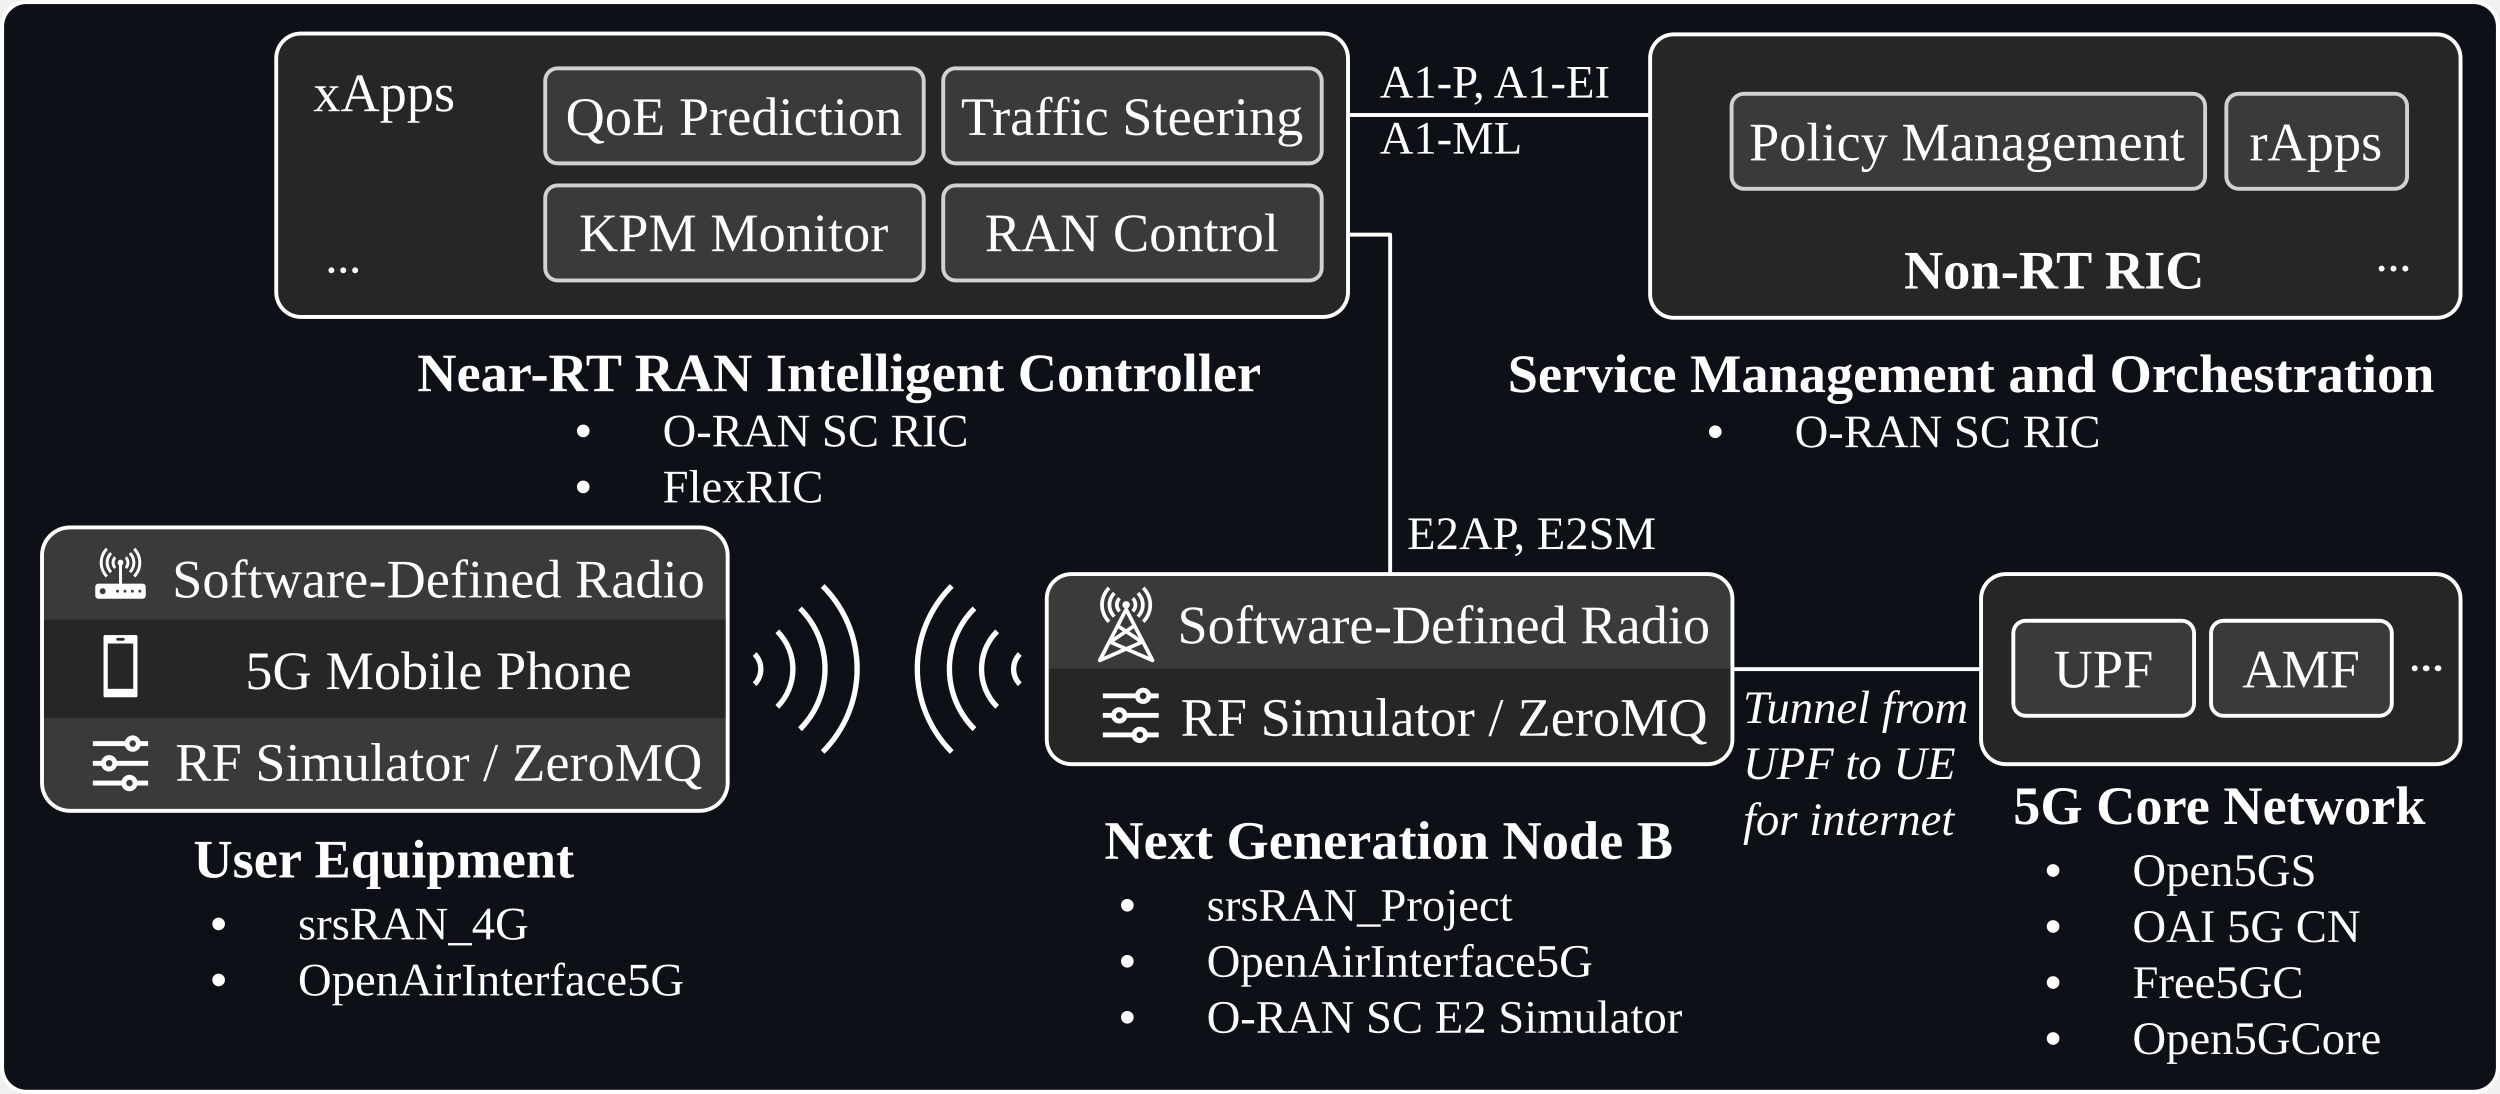
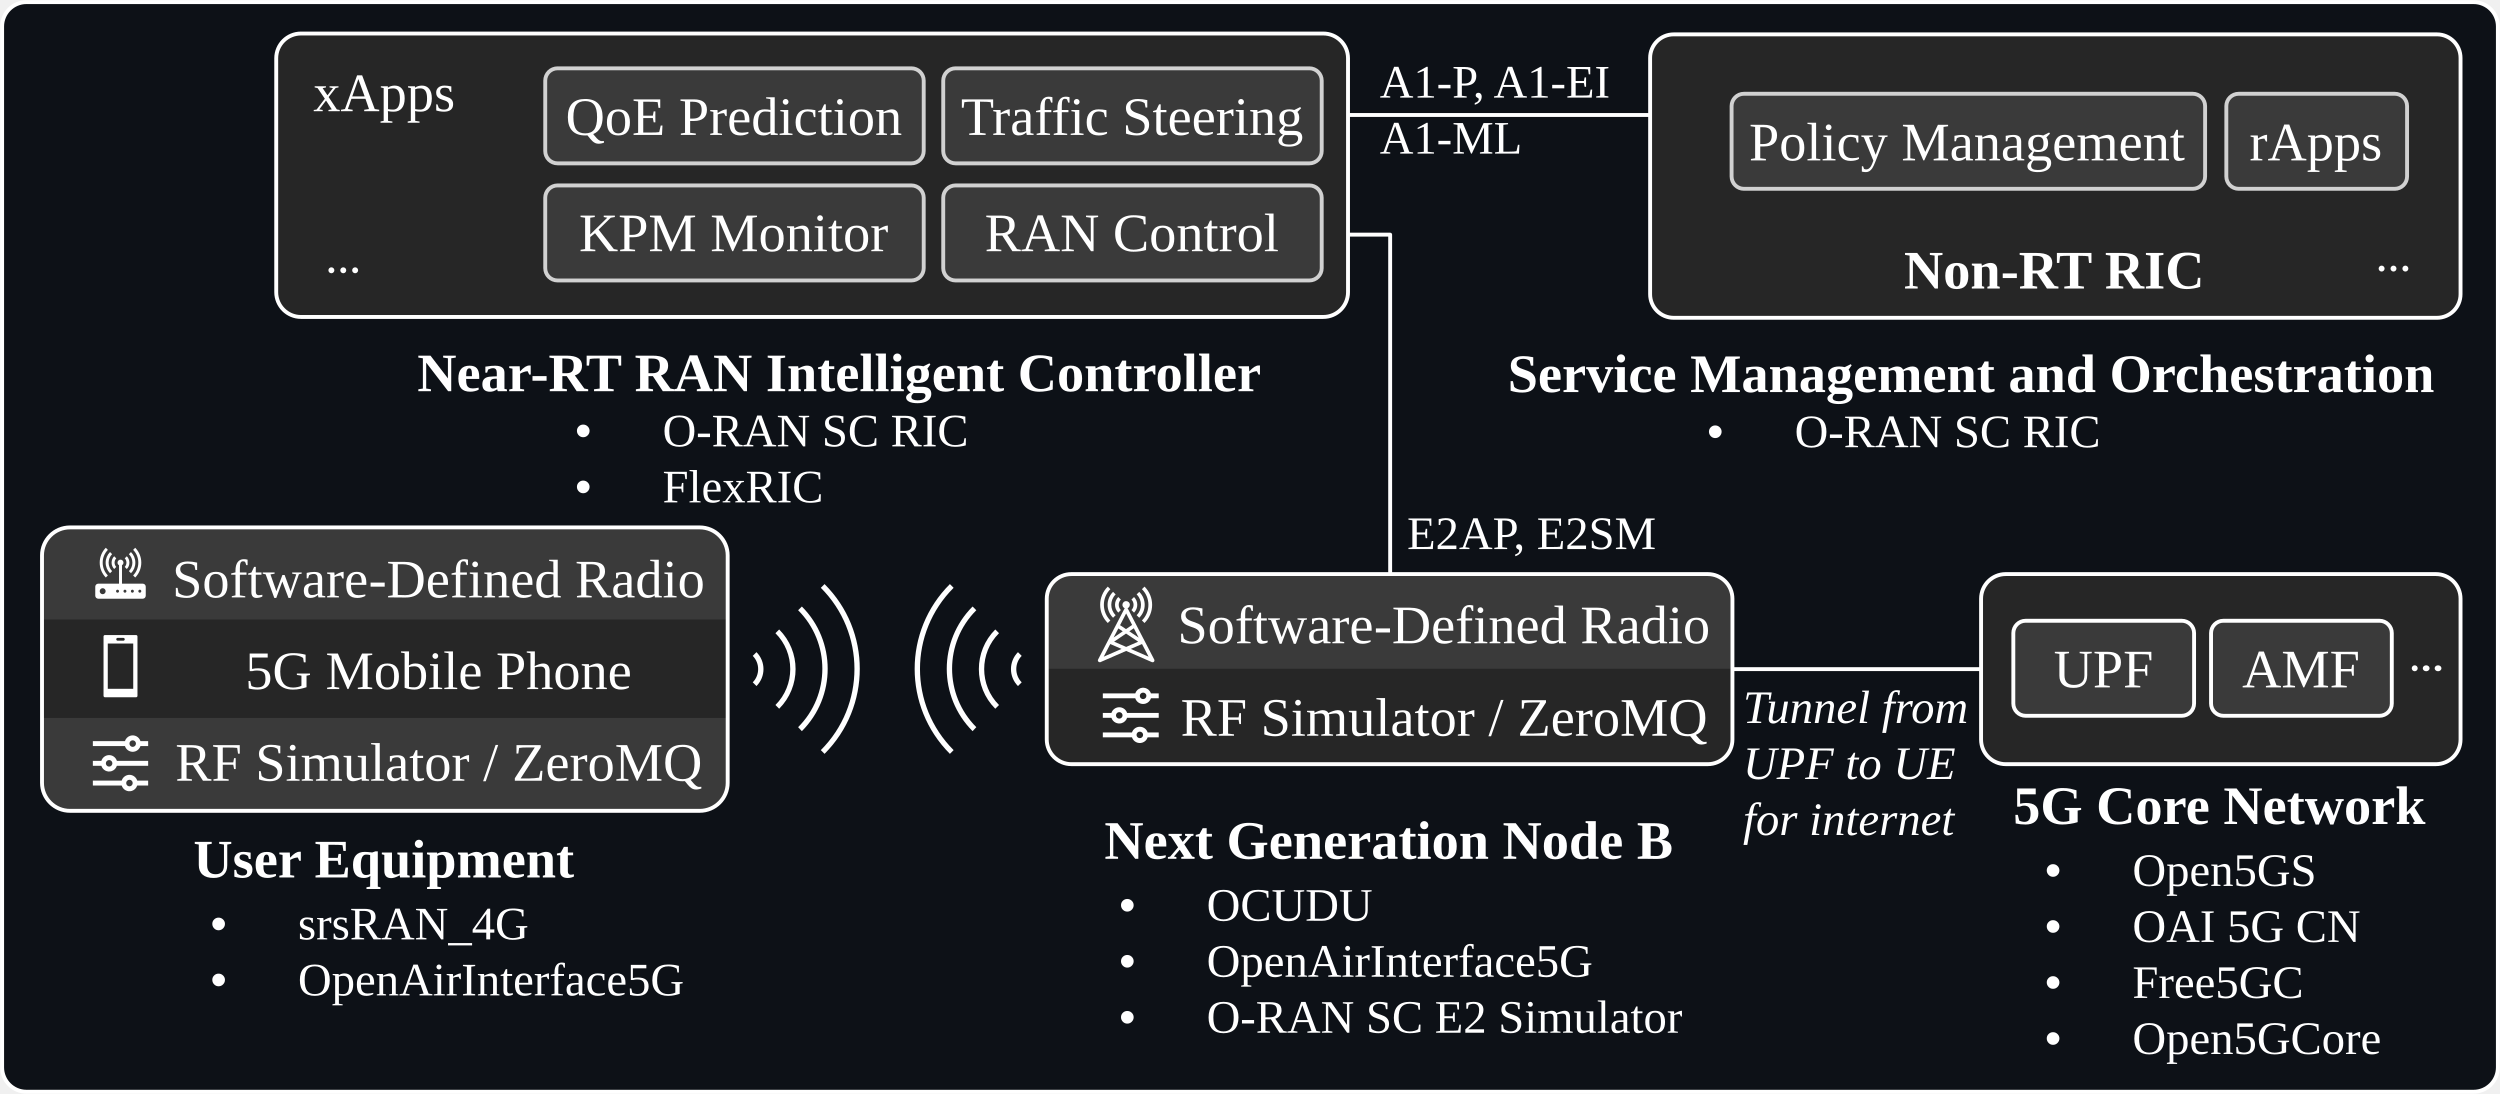
<svg xmlns="http://www.w3.org/2000/svg" width="2946" height="1289" xml:space="preserve" overflow="hidden">
  <g transform="translate(-723 -591)">
    <path d="M725 621.657C725 605.83 737.83 593 753.657 593L3637.34 593C3653.17 593 3666 605.83 3666 621.657L3666 1848.34C3666 1864.17 3653.17 1877 3637.34 1877L753.657 1877C737.83 1877 725 1864.17 725 1848.34Z" fill="#0D1117" fill-rule="evenodd" />
    <path d="M2667.5 659.296C2667.5 643.945 2679.94 631.5 2695.3 631.5L3594.7 631.5C3610.06 631.5 3622.5 643.945 3622.5 659.296L3622.5 937.704C3622.5 953.055 3610.06 965.5 3594.7 965.5L2695.3 965.5C2679.94 965.5 2667.5 953.055 2667.5 937.704Z" stroke="#FFFFFF" stroke-width="4.583" stroke-miterlimit="8" fill="#262626" fill-rule="evenodd" />
    <text fill="#FFFFFF" font-family="Times New Roman,Times New Roman_MSFontService,sans-serif" font-weight="700" font-size="64" transform="matrix(1 0 0 1 2966.67 931)">Non</text>
    <text fill="#FFFFFF" font-family="Times New Roman,Times New Roman_MSFontService,sans-serif" font-weight="700" font-size="64" transform="matrix(1 0 0 1 3080.68 931)">-</text>
    <text fill="#FFFFFF" font-family="Times New Roman,Times New Roman_MSFontService,sans-serif" font-weight="700" font-size="64" transform="matrix(1 0 0 1 3101.88 931)">RT RIC</text>
    <path d="M725.5 622.158C725.5 606.331 738.331 593.5 754.158 593.5L3637.84 593.5C3653.67 593.5 3666.5 606.331 3666.5 622.158L3666.5 1848.84C3666.5 1864.67 3653.67 1877.5 3637.84 1877.5L754.158 1877.5C738.331 1877.5 725.5 1864.67 725.5 1848.84Z" stroke="#FFFFFF" stroke-width="4.583" stroke-miterlimit="8" fill="none" fill-rule="evenodd" />
    <text fill="#FFFFFF" font-family="Times New Roman,Times New Roman_MSFontService,sans-serif" font-weight="700" font-size="64" transform="matrix(1 0 0 1 950.914 1625)">User Equipment</text>
    <path d="M772 1243.62C772 1226.16 786.155 1212 803.617 1212L1548.38 1212C1565.84 1212 1580 1226.16 1580 1243.62L1580 1514.38C1580 1531.84 1565.84 1546 1548.38 1546L803.617 1546C786.155 1546 772 1531.84 772 1514.38Z" fill="#3A3A3A" fill-rule="evenodd" />
    <rect x="772" y="1321" width="808" height="116" fill="#262626" />
    <path d="M772.5 1245.5C772.5 1227.27 787.273 1212.5 805.496 1212.5L1547.5 1212.5C1565.73 1212.5 1580.5 1227.27 1580.5 1245.5L1580.5 1513.5C1580.5 1531.73 1565.73 1546.5 1547.5 1546.5L805.496 1546.5C787.273 1546.5 772.5 1531.73 772.5 1513.5Z" stroke="#FFFFFF" stroke-width="4.583" stroke-miterlimit="8" fill="none" fill-rule="evenodd" />
    <text fill="#FFFFFF" font-family="Times New Roman,Times New Roman_MSFontService,sans-serif" font-weight="400" font-size="64" transform="matrix(1 0 0 1 929.584 1511)">RF Simulator / </text>
    <text fill="#FFFFFF" font-family="Times New Roman,Times New Roman_MSFontService,sans-serif" font-weight="400" font-size="64" transform="matrix(1 0 0 1 1326.62 1511)">ZeroMQ</text>
    <text fill="#FFFFFF" font-family="Times New Roman,Times New Roman_MSFontService,sans-serif" font-weight="400" font-size="64" transform="matrix(1 0 0 1 1012.08 1403)">5G </text>
    <text fill="#FFFFFF" font-family="Times New Roman,Times New Roman_MSFontService,sans-serif" font-weight="400" font-size="64" transform="matrix(1 0 0 1 1106.62 1403)">Mobile Phone</text>
    <text fill="#FFFFFF" font-family="Times New Roman,Times New Roman_MSFontService,sans-serif" font-weight="400" font-size="64" transform="matrix(1 0 0 1 925.86 1295)">Software</text>
    <text fill="#FFFFFF" font-family="Times New Roman,Times New Roman_MSFontService,sans-serif" font-weight="400" font-size="64" transform="matrix(1 0 0 1 1157.32 1295)">-</text>
    <text fill="#FFFFFF" font-family="Times New Roman,Times New Roman_MSFontService,sans-serif" font-weight="400" font-size="64" transform="matrix(1 0 0 1 1178.52 1295)">Defined Radio</text>
    <g>
      <g>
        <g>
          <path d="M55 66.666 25 66.666 25 13.333 55 13.333 55 66.666ZM36.666 6.667 43.333 6.667C44.25 6.667 45 7.417 45 8.333 45 9.25 44.25 10 43.333 10L36.666 10C35.75 10 35 9.25 35 8.333 35 7.417 35.75 6.667 36.666 6.667ZM58.333 3.333 21.667 3.333C20.75 3.333 20 4.083 20 5L20 75C20 75.916 20.75 76.666 21.667 76.666L58.333 76.666C59.25 76.666 60 75.916 60 75L60 5C60 4.083 59.25 3.333 58.333 3.333Z" fill="#FFFFFF" transform="matrix(1 0 0 1 825 1336)" />
        </g>
      </g>
    </g>
    <g>
      <g>
        <g>
          <path d="M69.516 20.125C67.928 15.076 62.547 12.271 57.499 13.86 54.512 14.799 52.173 17.139 51.233 20.125L13.417 20.125 13.417 25.875 51.233 25.875C52.822 30.924 58.202 33.729 63.251 32.14 66.237 31.201 68.577 28.861 69.516 25.875L78.583 25.875 78.583 20.125ZM60.375 26.833C58.258 26.833 56.541 25.117 56.541 23 56.541 20.883 58.258 19.167 60.375 19.167 62.492 19.167 64.208 20.883 64.208 23 64.208 25.117 62.492 26.833 60.375 26.833Z" fill="#FFFFFF" transform="matrix(1 0 0 1.01087 819 1444)" />
          <path d="M56.541 59.416C52.358 59.422 48.66 62.136 47.4 66.125L13.417 66.125 13.417 71.875 47.4 71.875C48.988 76.924 54.369 79.729 59.418 78.14 62.404 77.201 64.743 74.861 65.683 71.875L78.583 71.875 78.583 66.125 65.683 66.125C64.423 62.136 60.725 59.422 56.541 59.416ZM56.541 72.833C54.425 72.833 52.708 71.117 52.708 69 52.708 66.883 54.425 65.166 56.541 65.166 58.659 65.166 60.375 66.883 60.375 69 60.375 71.117 58.659 72.833 56.541 72.833Z" fill="#FFFFFF" transform="matrix(1 0 0 1.01087 819 1444)" />
          <path d="M32.583 36.417C28.4 36.422 24.702 39.136 23.442 43.125L13.417 43.125 13.417 48.875 23.442 48.875C25.03 53.924 30.411 56.729 35.459 55.14 38.446 54.201 40.785 51.861 41.725 48.875L78.583 48.875 78.583 43.125 41.725 43.125C40.465 39.136 36.767 36.422 32.583 36.417ZM32.583 49.833C30.466 49.833 28.75 48.117 28.75 46 28.75 43.883 30.466 42.167 32.583 42.167 34.7 42.167 36.417 43.883 36.417 46 36.417 48.117 34.7 49.833 32.583 49.833Z" fill="#FFFFFF" transform="matrix(1 0 0 1.01087 819 1444)" />
        </g>
      </g>
    </g>
    <g>
      <g>
        <g>
          <path d="M34.563 37.1 37.013 34.65C35.788 33.338 35 31.588 35 29.663 35 27.738 35.788 25.988 37.013 24.675L34.563 22.225C32.638 24.15 31.5 26.775 31.5 29.663 31.5 32.55 32.638 35.175 34.563 37.1Z" fill="#FFFFFF" transform="matrix(1 0 0 1.0119 823 1224)" />
          <path d="M29.663 42 32.113 39.55C29.575 37.013 28 33.513 28 29.663 28 25.813 29.575 22.313 32.113 19.775L29.663 17.325C26.425 20.475 24.5 24.85 24.5 29.663 24.5 34.475 26.425 38.85 29.663 42Z" fill="#FFFFFF" transform="matrix(1 0 0 1.0119 823 1224)" />
          <path d="M27.125 44.538C23.363 40.775 21 35.525 21 29.663 21 23.8 23.363 18.638 27.125 14.787L24.675 12.338C20.213 16.8 17.5 22.925 17.5 29.663 17.5 36.4 20.213 42.525 24.675 46.988L27.125 44.538Z" fill="#FFFFFF" transform="matrix(1 0 0 1.0119 823 1224)" />
          <path d="M49.438 37.1C51.363 35.175 52.5 32.55 52.5 29.663 52.5 26.775 51.363 24.15 49.438 22.225L46.988 24.675C48.213 25.9 49 27.65 49 29.663 49 31.675 48.213 33.338 46.988 34.65L49.438 37.1Z" fill="#FFFFFF" transform="matrix(1 0 0 1.0119 823 1224)" />
          <path d="M51.888 39.55 54.338 42C57.575 38.85 59.5 34.475 59.5 29.663 59.5 24.85 57.575 20.475 54.338 17.325L51.888 19.775C54.425 22.313 56 25.813 56 29.663 56 33.513 54.425 37.013 51.888 39.55Z" fill="#FFFFFF" transform="matrix(1 0 0 1.0119 823 1224)" />
          <path d="M56.875 44.538 59.325 46.988C63.788 42.525 66.5 36.4 66.5 29.663 66.5 22.925 63.788 16.8 59.325 12.338L56.875 14.787C60.638 18.55 63 23.8 63 29.663 63 35.525 60.638 40.688 56.875 44.538Z" fill="#FFFFFF" transform="matrix(1 0 0 1.0119 823 1224)" />
          <path d="M64.75 64.663C63.788 64.663 63 63.875 63 62.913 63 61.95 63.788 61.163 64.75 61.163 65.713 61.163 66.5 61.95 66.5 62.913 66.5 63.875 65.713 64.663 64.75 64.663ZM56 64.663C55.038 64.663 54.25 63.875 54.25 62.913 54.25 61.95 55.038 61.163 56 61.163 56.963 61.163 57.75 61.95 57.75 62.913 57.75 63.875 56.963 64.663 56 64.663ZM47.25 64.663C46.288 64.663 45.5 63.875 45.5 62.913 45.5 61.95 46.288 61.163 47.25 61.163 48.213 61.163 49 61.95 49 62.913 49 63.875 48.213 64.663 47.25 64.663ZM38.5 64.663C37.538 64.663 36.75 63.875 36.75 62.913 36.75 61.95 37.538 61.163 38.5 61.163 39.463 61.163 40.25 61.95 40.25 62.913 40.25 63.875 39.463 64.663 38.5 64.663ZM21 66.413C19.075 66.413 17.5 64.838 17.5 62.913 17.5 60.988 19.075 59.413 21 59.413 22.925 59.413 24.5 60.988 24.5 62.913 24.5 64.838 22.925 66.413 21 66.413ZM68.25 54.163 43.75 54.163 43.75 32.638C44.8 32.025 45.5 30.888 45.5 29.663 45.5 27.738 43.925 26.163 42 26.163 40.075 26.163 38.5 27.738 38.5 29.663 38.5 30.975 39.2 32.113 40.25 32.638L40.25 54.163 15.75 54.163C13.825 54.163 12.25 55.738 12.25 57.663L12.25 68.163C12.25 70.088 13.825 71.663 15.75 71.663L68.25 71.663C70.175 71.663 71.75 70.088 71.75 68.163L71.75 57.663C71.75 55.738 70.175 54.163 68.25 54.163Z" fill="#FFFFFF" transform="matrix(1 0 0 1.0119 823 1224)" />
        </g>
      </g>
    </g>
    <g>
      <g>
        <g>
          <path d="M55.681 132.754C108.531 79.904 194.098 79.904 246.948 132.754L251.352 128.35C195.985 72.983 106.329 72.983 51.277 128.35L55.681 132.754Z" fill="#FFFFFF" transform="matrix(6.12324e-17 1 -1 6.12323e-17 1823 1228)" />
          <path d="M224.612 155.089C184.031 114.508 118.283 114.508 77.702 155.089L82.106 159.494C120.171 121.429 181.829 121.429 219.894 159.494L224.612 155.089Z" fill="#FFFFFF" transform="matrix(6.12324e-17 1 -1 6.12323e-17 1823 1228)" />
          <path d="M109.16 186.233C132.439 162.954 170.504 162.954 193.783 186.233L198.187 181.829C172.392 156.033 130.552 156.033 104.756 181.829L109.16 186.233Z" fill="#FFFFFF" transform="matrix(6.12324e-17 1 -1 6.12323e-17 1823 1228)" />
          <path d="M135.9 212.973C144.394 204.479 158.55 204.479 167.044 212.973L171.448 208.569C160.437 197.558 142.506 197.558 131.496 208.569L135.9 212.973Z" fill="#FFFFFF" transform="matrix(6.12324e-17 1 -1 6.12323e-17 1823 1228)" />
        </g>
      </g>
    </g>
    <text fill="#FFFFFF" font-family="Arial,Arial_MSFontService,sans-serif" font-weight="400" font-size="55" transform="matrix(1 0 0 1 971.009 1698)">•</text>
    <text fill="#FFFFFF" font-family="Times New Roman,Times New Roman_MSFontService,sans-serif" font-weight="400" font-size="55" transform="matrix(1 0 0 1 1074.13 1698)">srsRAN_4G</text>
    <text fill="#FFFFFF" font-family="Arial,Arial_MSFontService,sans-serif" font-weight="400" font-size="55" transform="matrix(1 0 0 1 971.009 1764)">•</text>
    <text fill="#FFFFFF" font-family="Times New Roman,Times New Roman_MSFontService,sans-serif" font-weight="400" font-size="55" transform="matrix(1 0 0 1 1074.13 1764)">OpenAirInterface5G</text>
    <g>
      <g>
        <g>
          <path d="M55.681 132.754C108.531 79.904 194.098 79.904 246.948 132.754L251.352 128.35C195.986 72.983 106.329 72.983 51.277 128.35L55.681 132.754Z" fill="#FFFFFF" transform="matrix(1.83697e-16 1 1 -1.83697e-16 1714 1228)" />
          <path d="M224.613 155.09C184.031 114.508 118.283 114.508 77.702 155.09L82.106 159.494C120.171 121.429 181.829 121.429 219.894 159.494L224.613 155.09Z" fill="#FFFFFF" transform="matrix(1.83697e-16 1 1 -1.83697e-16 1714 1228)" />
          <path d="M109.16 186.233C132.44 162.954 170.504 162.954 193.783 186.233L198.188 181.829C172.392 156.033 130.552 156.033 104.756 181.829L109.16 186.233Z" fill="#FFFFFF" transform="matrix(1.83697e-16 1 1 -1.83697e-16 1714 1228)" />
          <path d="M135.9 212.973C144.394 204.479 158.55 204.479 167.044 212.973L171.448 208.569C160.438 197.558 142.506 197.558 131.496 208.569L135.9 212.973Z" fill="#FFFFFF" transform="matrix(1.83697e-16 1 1 -1.83697e-16 1714 1228)" />
        </g>
      </g>
    </g>
    <path d="M1956 1296.06C1956 1280.01 1969.01 1267 1985.06 1267L2734.94 1267C2750.99 1267 2764 1280.01 2764 1296.06L2764 1461.94C2764 1477.99 2750.99 1491 2734.94 1491L1985.06 1491C1969.01 1491 1956 1477.99 1956 1461.94Z" fill="#3A3A3A" fill-rule="evenodd" />
    <path d="M31.828 0 775.172 0C792.75-6.42139e-15 807 14.25 807 31.828L807 111 0 111 0 31.828C-6.42137e-15 14.25 14.25 0 31.828 0Z" fill="#262626" fill-rule="evenodd" transform="matrix(1 0 0 -1 1957 1490)" />
    <path d="M1956.5 1296.56C1956.5 1280.51 1969.51 1267.5 1985.56 1267.5L2735.44 1267.5C2751.49 1267.5 2764.5 1280.51 2764.5 1296.56L2764.5 1462.44C2764.5 1478.49 2751.49 1491.5 2735.44 1491.5L1985.56 1491.5C1969.51 1491.5 1956.5 1478.49 1956.5 1462.44Z" stroke="#FFFFFF" stroke-width="4.583" stroke-miterlimit="8" fill="none" fill-rule="evenodd" />
    <text fill="#FFFFFF" font-family="Times New Roman,Times New Roman_MSFontService,sans-serif" font-weight="400" font-size="64" transform="matrix(1 0 0 1 2110.51 1349)">Software</text>
    <text fill="#FFFFFF" font-family="Times New Roman,Times New Roman_MSFontService,sans-serif" font-weight="400" font-size="64" transform="matrix(1 0 0 1 2341.96 1349)">-</text>
    <text fill="#FFFFFF" font-family="Times New Roman,Times New Roman_MSFontService,sans-serif" font-weight="400" font-size="64" transform="matrix(1 0 0 1 2363.16 1349)">Defined Radio</text>
    <g>
      <g>
        <g>
          <path d="M43.333 37.917 46.367 34.883C43.043 31.438 43.043 25.979 46.367 22.533L43.333 19.5C38.277 24.598 38.277 32.819 43.333 37.917Z" fill="#FFFFFF" transform="matrix(1.00962 0 0 1 1997 1275)" />
          <path d="M37.267 43.983 40.3 40.95C33.539 34.232 33.504 23.305 40.222 16.544 40.248 16.518 40.274 16.492 40.3 16.467L37.267 13.433C28.831 21.75 28.734 35.331 37.051 43.767 37.122 43.84 37.194 43.912 37.267 43.983Z" fill="#FFFFFF" transform="matrix(1.00962 0 0 1 1997 1275)" />
          <path d="M34.125 47.125C24.012 36.93 24.012 20.487 34.125 10.292L31.092 7.258C19.245 19.104 19.244 38.31 31.09 50.156 31.09 50.157 31.091 50.158 31.092 50.158Z" fill="#FFFFFF" transform="matrix(1.00962 0 0 1 1997 1275)" />
          <path d="M61.75 37.917C66.806 32.819 66.806 24.598 61.75 19.5L58.717 22.533C60.337 24.178 61.233 26.4 61.208 28.708 61.212 31.012 60.319 33.227 58.717 34.883Z" fill="#FFFFFF" transform="matrix(1.00962 0 0 1 1997 1275)" />
          <path d="M64.783 40.95 67.817 43.983C76.253 35.666 76.35 22.085 68.033 13.649 67.961 13.577 67.889 13.505 67.817 13.433L64.783 16.467C71.544 23.185 71.579 34.111 64.861 40.872 64.835 40.898 64.809 40.924 64.783 40.95Z" fill="#FFFFFF" transform="matrix(1.00962 0 0 1 1997 1275)" />
          <path d="M70.958 47.125 73.992 50.158C85.838 38.313 85.839 19.107 73.994 7.261 73.993 7.26 73.993 7.259 73.992 7.258L70.958 10.292C81.071 20.487 81.071 36.93 70.958 47.125Z" fill="#FFFFFF" transform="matrix(1.00962 0 0 1 1997 1275)" />
          <path d="M85.584 93.936 85.584 93.936C85.55 93.744 85.488 93.557 85.399 93.383 85.399 93.383 85.399 93.383 85.399 93.319L54.524 33.193C54.43 33.017 54.31 32.856 54.167 32.717 56.385 31.819 57.456 29.293 56.559 27.075 55.661 24.856 53.135 23.785 50.917 24.683 48.698 25.58 47.627 28.106 48.525 30.325 48.965 31.413 49.828 32.276 50.917 32.717 50.801 32.844 50.703 32.986 50.624 33.139L19.749 93.264C19.749 93.264 19.749 93.264 19.749 93.329 19.66 93.503 19.598 93.689 19.565 93.882L19.565 93.882C19.538 94.061 19.538 94.244 19.565 94.424 19.565 94.424 19.565 94.51 19.565 94.553 19.595 94.729 19.645 94.9 19.717 95.063 19.717 95.063 19.717 95.063 19.717 95.063 19.717 95.063 19.825 95.214 19.868 95.301 19.934 95.41 20.007 95.515 20.085 95.615L20.085 95.615C20.14 95.662 20.198 95.705 20.258 95.745 20.352 95.834 20.453 95.914 20.562 95.984 20.646 96.028 20.733 96.067 20.822 96.103L21.147 96.222 21.428 96.222 21.667 96.417 21.818 96.417 21.959 96.417C22.158 96.398 22.352 96.347 22.533 96.265L52.563 83.059 82.55 96.233C82.822 96.357 83.118 96.419 83.417 96.417L83.417 96.417C83.596 96.414 83.775 96.388 83.948 96.341L84.099 96.341C84.237 96.289 84.371 96.227 84.5 96.157L84.598 96.092C84.739 96.002 84.87 95.897 84.988 95.778L84.988 95.778C85.072 95.672 85.148 95.559 85.215 95.442 85.262 95.372 85.306 95.3 85.345 95.225 85.345 95.225 85.345 95.225 85.345 95.225 85.418 95.059 85.469 94.884 85.497 94.705 85.497 94.705 85.497 94.629 85.497 94.586 85.565 94.376 85.594 94.156 85.584 93.936ZM67.167 67.34 56.225 59.941 61.501 56.333ZM52.542 38.87 59.508 52.423 52.379 57.33 45.879 52.997C45.738 52.898 45.585 52.818 45.424 52.758ZM43.463 56.539 48.544 59.973 37.917 67.264ZM26.379 89.819 34.028 74.913 47.168 80.687ZM38.502 72.15 52.401 62.584 66.571 72.172 52.563 78.325ZM75.335 88.335 57.948 80.698 71.067 74.934 78.704 89.808Z" fill="#FFFFFF" transform="matrix(1.00962 0 0 1 1997 1275)" />
        </g>
      </g>
    </g>
    <text fill="#FFFFFF" font-family="Times New Roman,Times New Roman_MSFontService,sans-serif" font-weight="400" font-size="64" transform="matrix(1 0 0 1 2114.23 1458)">RF Simulator / </text>
    <text fill="#FFFFFF" font-family="Times New Roman,Times New Roman_MSFontService,sans-serif" font-weight="400" font-size="64" transform="matrix(1 0 0 1 2511.26 1458)">ZeroMQ</text>
    <g>
      <g>
        <g>
          <path d="M69.516 20.125C67.928 15.076 62.547 12.271 57.499 13.86 54.512 14.799 52.173 17.139 51.233 20.125L13.417 20.125 13.417 25.875 51.233 25.875C52.822 30.924 58.202 33.729 63.251 32.14 66.237 31.201 68.577 28.861 69.516 25.875L78.583 25.875 78.583 20.125ZM60.375 26.833C58.258 26.833 56.541 25.117 56.541 23 56.541 20.883 58.258 19.167 60.375 19.167 62.492 19.167 64.208 20.883 64.208 23 64.208 25.117 62.492 26.833 60.375 26.833Z" fill="#FFFFFF" transform="matrix(1.01087 0 0 1 2009 1388)" />
          <path d="M56.541 59.416C52.358 59.422 48.66 62.136 47.4 66.125L13.417 66.125 13.417 71.875 47.4 71.875C48.988 76.924 54.369 79.729 59.418 78.14 62.404 77.201 64.743 74.861 65.683 71.875L78.583 71.875 78.583 66.125 65.683 66.125C64.423 62.136 60.725 59.422 56.541 59.416ZM56.541 72.833C54.425 72.833 52.708 71.117 52.708 69 52.708 66.883 54.425 65.166 56.541 65.166 58.659 65.166 60.375 66.883 60.375 69 60.375 71.117 58.659 72.833 56.541 72.833Z" fill="#FFFFFF" transform="matrix(1.01087 0 0 1 2009 1388)" />
          <path d="M32.583 36.417C28.4 36.422 24.702 39.136 23.442 43.125L13.417 43.125 13.417 48.875 23.442 48.875C25.03 53.924 30.411 56.729 35.459 55.14 38.446 54.201 40.785 51.861 41.725 48.875L78.583 48.875 78.583 43.125 41.725 43.125C40.465 39.136 36.767 36.422 32.583 36.417ZM32.583 49.833C30.466 49.833 28.75 48.117 28.75 46 28.75 43.883 30.466 42.167 32.583 42.167 34.7 42.167 36.417 43.883 36.417 46 36.417 48.117 34.7 49.833 32.583 49.833Z" fill="#FFFFFF" transform="matrix(1.01087 0 0 1 2009 1388)" />
        </g>
      </g>
    </g>
    <path d="M0 0 398.877 0 398.877 59.656" stroke="#FFFFFF" stroke-width="4.583" stroke-linejoin="round" stroke-miterlimit="10" fill="none" fill-rule="evenodd" transform="matrix(-1.83697e-16 -1 -1 1.83697e-16 2361.16 1266.38)" />
    <path d="M1048.5 659.672C1048.5 643.561 1061.56 630.5 1077.67 630.5L2282.33 630.5C2298.44 630.5 2311.5 643.561 2311.5 659.672L2311.5 935.328C2311.5 951.439 2298.44 964.5 2282.33 964.5L1077.67 964.5C1061.56 964.5 1048.5 951.439 1048.5 935.328Z" stroke="#FFFFFF" stroke-width="4.583" stroke-miterlimit="8" fill="#262626" fill-rule="evenodd" />
    <text fill="#FFFFFF" font-family="Times New Roman,Times New Roman_MSFontService,sans-serif" font-weight="700" font-size="64" transform="matrix(1 0 0 1 1214.73 1052)">Near</text>
    <text fill="#FFFFFF" font-family="Times New Roman,Times New Roman_MSFontService,sans-serif" font-weight="700" font-size="64" transform="matrix(1 0 0 1 1348.13 1052)">-</text>
    <text fill="#FFFFFF" font-family="Times New Roman,Times New Roman_MSFontService,sans-serif" font-weight="700" font-size="64" transform="matrix(1 0 0 1 1369.33 1052)">RT RAN Intelligent Controller</text>
    <text fill="#FFFFFF" font-family="Arial,Arial_MSFontService,sans-serif" font-weight="400" font-size="55" transform="matrix(1 0 0 1 1400.68 1117)">•</text>
    <text fill="#FFFFFF" font-family="Times New Roman,Times New Roman_MSFontService,sans-serif" font-weight="400" font-size="55" transform="matrix(1 0 0 1 1503.8 1117)">O</text>
    <text fill="#FFFFFF" font-family="Times New Roman,Times New Roman_MSFontService,sans-serif" font-weight="400" font-size="55" transform="matrix(1 0 0 1 1543.34 1117)">-</text>
    <text fill="#FFFFFF" font-family="Times New Roman,Times New Roman_MSFontService,sans-serif" font-weight="400" font-size="55" transform="matrix(1 0 0 1 1561.67 1117)">RAN SC RIC</text>
    <text fill="#FFFFFF" font-family="Arial,Arial_MSFontService,sans-serif" font-weight="400" font-size="55" transform="matrix(1 0 0 1 1400.68 1183)">•</text>
    <text fill="#FFFFFF" font-family="Times New Roman,Times New Roman_MSFontService,sans-serif" font-weight="400" font-size="55" transform="matrix(1 0 0 1 1503.8 1183)">FlexRIC</text>
    <path d="M2311.5 726.5 2666.97 726.5" stroke="#FFFFFF" stroke-width="4.583" stroke-miterlimit="8" fill="none" fill-rule="evenodd" />
    <path d="M1365.5 824.031C1365.5 816.006 1372.01 809.5 1380.03 809.5L1796.97 809.5C1804.99 809.5 1811.5 816.006 1811.5 824.031L1811.5 906.969C1811.5 914.994 1804.99 921.5 1796.97 921.5L1380.03 921.5C1372.01 921.5 1365.5 914.994 1365.5 906.969Z" stroke="#D1D1D1" stroke-width="4.583" stroke-miterlimit="8" fill="#3A3A3A" fill-rule="evenodd" />
    <text fill="#FFFFFF" font-family="Times New Roman,Times New Roman_MSFontService,sans-serif" font-weight="400" font-size="64" transform="matrix(1 0 0 1 1405.28 887)">KPM Monitor</text>
    <path d="M1834.5 686.031C1834.5 678.006 1841.01 671.5 1849.03 671.5L2265.97 671.5C2273.99 671.5 2280.5 678.006 2280.5 686.031L2280.5 768.969C2280.5 776.994 2273.99 783.5 2265.97 783.5L1849.03 783.5C1841.01 783.5 1834.5 776.994 1834.5 768.969Z" stroke="#D1D1D1" stroke-width="4.583" stroke-miterlimit="8" fill="#3A3A3A" fill-rule="evenodd" />
    <text fill="#FFFFFF" font-family="Times New Roman,Times New Roman_MSFontService,sans-serif" font-weight="400" font-size="64" transform="matrix(1 0 0 1 1855.3 750)">Traffic Steering</text>
    <path d="M1365.5 686.031C1365.5 678.006 1372.01 671.5 1380.03 671.5L1796.97 671.5C1804.99 671.5 1811.5 678.006 1811.5 686.031L1811.5 768.969C1811.5 776.994 1804.99 783.5 1796.97 783.5L1380.03 783.5C1372.01 783.5 1365.5 776.994 1365.5 768.969Z" stroke="#D1D1D1" stroke-width="4.583" stroke-miterlimit="8" fill="#3A3A3A" fill-rule="evenodd" />
    <text fill="#FFFFFF" font-family="Times New Roman,Times New Roman_MSFontService,sans-serif" font-weight="400" font-size="64" transform="matrix(1 0 0 1 1389.53 750)">QoE</text>
    <text fill="#FFFFFF" font-family="Times New Roman,Times New Roman_MSFontService,sans-serif" font-weight="400" font-size="64" transform="matrix(1 0 0 1 1523.02 750)">Prediction</text>
    <path d="M1834.5 824.031C1834.5 816.006 1841.01 809.5 1849.03 809.5L2265.97 809.5C2273.99 809.5 2280.5 816.006 2280.5 824.031L2280.5 906.969C2280.5 914.994 2273.99 921.5 2265.97 921.5L1849.03 921.5C1841.01 921.5 1834.5 914.994 1834.5 906.969Z" stroke="#D1D1D1" stroke-width="4.583" stroke-miterlimit="8" fill="#3A3A3A" fill-rule="evenodd" />
    <text fill="#FFFFFF" font-family="Times New Roman,Times New Roman_MSFontService,sans-serif" font-weight="400" font-size="64" transform="matrix(1 0 0 1 1883.38 887)">RAN Control</text>
    <path d="M3346.5 716.031C3346.5 708.006 3353.01 701.5 3361.03 701.5L3544.97 701.5C3552.99 701.5 3559.5 708.006 3559.5 716.031L3559.5 798.969C3559.5 806.995 3552.99 813.5 3544.97 813.5L3361.03 813.5C3353.01 813.5 3346.5 806.995 3346.5 798.969Z" stroke="#D1D1D1" stroke-width="4.583" stroke-miterlimit="8" fill="#3A3A3A" fill-rule="evenodd" />
    <text fill="#FFFFFF" font-family="Times New Roman,Times New Roman_MSFontService,sans-serif" font-weight="400" font-size="64" transform="matrix(1 0 0 1 3373.75 780)">rApps</text>
    <path d="M2763.5 716.031C2763.5 708.006 2770.01 701.5 2778.03 701.5L3306.97 701.5C3314.99 701.5 3321.5 708.006 3321.5 716.031L3321.5 798.969C3321.5 806.994 3314.99 813.5 3306.97 813.5L2778.03 813.5C2770.01 813.5 2763.5 806.994 2763.5 798.969Z" stroke="#D1D1D1" stroke-width="4.583" stroke-miterlimit="8" fill="#3A3A3A" fill-rule="evenodd" />
    <text fill="#FFFFFF" font-family="Times New Roman,Times New Roman_MSFontService,sans-serif" font-weight="400" font-size="64" transform="matrix(1 0 0 1 2784.03 780)">Policy Management</text>
    <text fill="#FFFFFF" font-family="Times New Roman,Times New Roman_MSFontService,sans-serif" font-weight="400" font-size="64" transform="matrix(1 0 0 1 1092.15 722)">xApps</text>
    <path d="M0 3.5C-8.91223e-16 1.567 1.567 0 3.5 0 5.433 -8.91177e-16 7 1.567 7 3.5 7 5.433 5.433 7 3.5 7 1.567 7-1.33683e-15 5.433 0 3.5Z" fill="#FFFFFF" fill-rule="evenodd" transform="matrix(1 0 0 -1 3526 911)" />
    <path d="M0 3.5C-8.91223e-16 1.567 1.567 0 3.5 0 5.433 -8.91177e-16 7 1.567 7 3.5 7 5.433 5.433 7 3.5 7 1.567 7-1.33683e-15 5.433 0 3.5Z" fill="#FFFFFF" fill-rule="evenodd" transform="matrix(1 0 0 -1 3540 911)" />
    <path d="M0 3.5C-8.91177e-16 1.567 1.567 0 3.5 0 5.433 -8.91177e-16 7 1.567 7 3.5 7 5.433 5.433 7 3.5 7 1.567 7-1.33677e-15 5.433 0 3.5Z" fill="#FFFFFF" fill-rule="evenodd" transform="matrix(1 0 0 -1 3554 911)" />
    <path d="M0 3.5C-8.91177e-16 1.567 1.567 0 3.5 0 5.433 -8.91177e-16 7 1.567 7 3.5 7 5.433 5.433 7 3.5 7 1.567 7-1.33677e-15 5.433 0 3.5Z" fill="#FFFFFF" fill-rule="evenodd" transform="matrix(1 0 0 -1 1110 913)" />
    <path d="M0 3.5C-8.91177e-16 1.567 1.567 0 3.5 0 5.433 -8.91177e-16 7 1.567 7 3.5 7 5.433 5.433 7 3.5 7 1.567 7-1.33677e-15 5.433 0 3.5Z" fill="#FFFFFF" fill-rule="evenodd" transform="matrix(1 0 0 -1 1124 913)" />
    <path d="M0 3.5C-8.91177e-16 1.567 1.567 0 3.5 0 5.433 -8.91177e-16 7 1.567 7 3.5 7 5.433 5.433 7 3.5 7 1.567 7-1.33677e-15 5.433 0 3.5Z" fill="#FFFFFF" fill-rule="evenodd" transform="matrix(1 0 0 -1 1138 913)" />
    <text fill="#FFFFFF" font-family="Times New Roman,Times New Roman_MSFontService,sans-serif" font-style="italic" font-weight="400" font-size="55" transform="matrix(1 0 0 1 2776.94 1443)">Tunnel from </text>
    <text fill="#FFFFFF" font-family="Times New Roman,Times New Roman_MSFontService,sans-serif" font-style="italic" font-weight="400" font-size="55" transform="matrix(1 0 0 1 2776.94 1509)">UPF to UE</text>
    <text fill="#FFFFFF" font-family="Times New Roman,Times New Roman_MSFontService,sans-serif" font-style="italic" font-weight="400" font-size="55" transform="matrix(1 0 0 1 2776.94 1575)">for internet</text>
    <path d="M3057 1296.06C3057 1280.01 3070.01 1267 3086.06 1267L3592.94 1267C3608.99 1267 3622 1280.01 3622 1296.06L3622 1461.94C3622 1477.99 3608.99 1491 3592.94 1491L3086.06 1491C3070.01 1491 3057 1477.99 3057 1461.94Z" fill="#262626" fill-rule="evenodd" />
    <path d="M2764.5 1379.5 3057.07 1379.5" stroke="#FFFFFF" stroke-width="4.583" stroke-miterlimit="8" fill="none" fill-rule="evenodd" />
    <path d="M3057.5 1296.56C3057.5 1280.51 3070.51 1267.5 3086.56 1267.5L3593.44 1267.5C3609.49 1267.5 3622.5 1280.51 3622.5 1296.56L3622.5 1462.44C3622.5 1478.49 3609.49 1491.5 3593.44 1491.5L3086.56 1491.5C3070.51 1491.5 3057.5 1478.49 3057.5 1462.44Z" stroke="#FFFFFF" stroke-width="4.583" stroke-miterlimit="8" fill="none" fill-rule="evenodd" />
    <path d="M0 3.5C-8.91177e-16 1.567 1.567 0 3.5 0 5.433 -8.91177e-16 7 1.567 7 3.5 7 5.433 5.433 7 3.5 7 1.567 7-1.33677e-15 5.433 0 3.5Z" fill="#FFFFFF" fill-rule="evenodd" transform="matrix(1 0 0 -1 3565 1382)" />
    <path d="M0 3.5C-1.01849e-15 1.567 1.791 0 4 0 6.209 -8.91177e-16 8 1.567 8 3.5 8 5.433 6.209 7 4 7 1.791 7-1.52774e-15 5.433 0 3.5Z" fill="#FFFFFF" fill-rule="evenodd" transform="matrix(1 0 0 -1 3578 1382)" />
    <path d="M0 3.5C-1.01854e-15 1.567 1.791 0 4 0 6.209 -8.91177e-16 8 1.567 8 3.5 8 5.433 6.209 7 4 7 1.791 7-1.52781e-15 5.433 0 3.5Z" fill="#FFFFFF" fill-rule="evenodd" transform="matrix(1 0 0 -1 3592 1382)" />
    <path d="M3095.5 1337.03C3095.5 1329.01 3102.01 1322.5 3110.03 1322.5L3293.97 1322.5C3301.99 1322.5 3308.5 1329.01 3308.5 1337.03L3308.5 1419.97C3308.5 1427.99 3301.99 1434.5 3293.97 1434.5L3110.03 1434.5C3102.01 1434.5 3095.5 1427.99 3095.5 1419.97Z" stroke="#FFFFFF" stroke-width="4.583" stroke-miterlimit="8" fill="#3A3A3A" fill-rule="evenodd" />
    <text fill="#FFFFFF" font-family="Times New Roman,Times New Roman_MSFontService,sans-serif" font-weight="400" font-size="64" transform="matrix(1 0 0 1 3143.07 1401)">UPF</text>
    <path d="M3328.5 1337.03C3328.5 1329.01 3335.01 1322.5 3343.03 1322.5L3526.97 1322.5C3534.99 1322.5 3541.5 1329.01 3541.5 1337.03L3541.5 1419.97C3541.5 1427.99 3534.99 1434.5 3526.97 1434.5L3343.03 1434.5C3335.01 1434.5 3328.5 1427.99 3328.5 1419.97Z" stroke="#FFFFFF" stroke-width="4.583" stroke-miterlimit="8" fill="#3A3A3A" fill-rule="evenodd" />
    <text fill="#FFFFFF" font-family="Times New Roman,Times New Roman_MSFontService,sans-serif" font-weight="400" font-size="64" transform="matrix(1 0 0 1 3365.13 1401)">AMF</text>
    <text fill="#FFFFFF" font-family="Times New Roman,Times New Roman_MSFontService,sans-serif" font-weight="400" font-size="55" transform="matrix(1 0 0 1 2348.9 706)">A1</text>
    <text fill="#FFFFFF" font-family="Times New Roman,Times New Roman_MSFontService,sans-serif" font-weight="400" font-size="55" transform="matrix(1 0 0 1 2415.93 706)">-</text>
    <text fill="#FFFFFF" font-family="Times New Roman,Times New Roman_MSFontService,sans-serif" font-weight="400" font-size="55" transform="matrix(1 0 0 1 2434.26 706)">P, </text>
    <text fill="#FFFFFF" font-family="Times New Roman,Times New Roman_MSFontService,sans-serif" font-weight="400" font-size="55" transform="matrix(1 0 0 1 2483 706)">A1</text>
    <text fill="#FFFFFF" font-family="Times New Roman,Times New Roman_MSFontService,sans-serif" font-weight="400" font-size="55" transform="matrix(1 0 0 1 2550.04 706)">-</text>
    <text fill="#FFFFFF" font-family="Times New Roman,Times New Roman_MSFontService,sans-serif" font-weight="400" font-size="55" transform="matrix(1 0 0 1 2568.37 706)">EI</text>
    <text fill="#FFFFFF" font-family="Times New Roman,Times New Roman_MSFontService,sans-serif" font-weight="400" font-size="55" transform="matrix(1 0 0 1 2348.9 772)">A1</text>
    <text fill="#FFFFFF" font-family="Times New Roman,Times New Roman_MSFontService,sans-serif" font-weight="400" font-size="55" transform="matrix(1 0 0 1 2415.93 772)">-</text>
    <text fill="#FFFFFF" font-family="Times New Roman,Times New Roman_MSFontService,sans-serif" font-weight="400" font-size="55" transform="matrix(1 0 0 1 2434.26 772)">ML</text>
    <text fill="#FFFFFF" font-family="Times New Roman,Times New Roman_MSFontService,sans-serif" font-weight="400" font-size="55" transform="matrix(1 0 0 1 2381.12 1238)">E2AP, E2SM</text>
    <text fill="#FFFFFF" font-family="Times New Roman,Times New Roman_MSFontService,sans-serif" font-weight="700" font-size="64" transform="matrix(1 0 0 1 2499.7 1053)">Service Management and Orchestration</text>
    <text fill="#FFFFFF" font-family="Arial,Arial_MSFontService,sans-serif" font-weight="400" font-size="55" transform="matrix(1 0 0 1 2734.66 1118)">•</text>
    <text fill="#FFFFFF" font-family="Times New Roman,Times New Roman_MSFontService,sans-serif" font-weight="400" font-size="55" transform="matrix(1 0 0 1 2837.79 1118)">O</text>
    <text fill="#FFFFFF" font-family="Times New Roman,Times New Roman_MSFontService,sans-serif" font-weight="400" font-size="55" transform="matrix(1 0 0 1 2877.32 1118)">-</text>
    <text fill="#FFFFFF" font-family="Times New Roman,Times New Roman_MSFontService,sans-serif" font-weight="400" font-size="55" transform="matrix(1 0 0 1 2895.65 1118)">RAN SC RIC</text>
    <text fill="#FFFFFF" font-family="Times New Roman,Times New Roman_MSFontService,sans-serif" font-weight="700" font-size="64" transform="matrix(1 0 0 1 2024.4 1603)">Next Generation Node B</text>
    <text fill="#FFFFFF" font-family="Arial,Arial_MSFontService,sans-serif" font-weight="400" font-size="55" transform="matrix(1 0 0 1 2041.82 1676)">•</text>
-     <text fill="#FFFFFF" font-family="Times New Roman,Times New Roman_MSFontService,sans-serif" font-weight="400" font-size="55" transform="matrix(1 0 0 1 2144.95 1676)">srsRAN_Project</text>
+     <text fill="#FFFFFF" font-family="Times New Roman,Times New Roman_MSFontService,sans-serif" font-weight="400" font-size="55" transform="matrix(1 0 0 1 2144.95 1676)">OCUDU</text>
    <text fill="#FFFFFF" font-family="Arial,Arial_MSFontService,sans-serif" font-weight="400" font-size="55" transform="matrix(1 0 0 1 2041.82 1742)">•</text>
    <text fill="#FFFFFF" font-family="Times New Roman,Times New Roman_MSFontService,sans-serif" font-weight="400" font-size="55" transform="matrix(1 0 0 1 2144.95 1742)">OpenAirInterface5G</text>
    <text fill="#FFFFFF" font-family="Arial,Arial_MSFontService,sans-serif" font-weight="400" font-size="55" transform="matrix(1 0 0 1 2041.82 1808)">•</text>
    <text fill="#FFFFFF" font-family="Times New Roman,Times New Roman_MSFontService,sans-serif" font-weight="400" font-size="55" transform="matrix(1 0 0 1 2144.95 1808)">O</text>
    <text fill="#FFFFFF" font-family="Times New Roman,Times New Roman_MSFontService,sans-serif" font-weight="400" font-size="55" transform="matrix(1 0 0 1 2184.48 1808)">-</text>
    <text fill="#FFFFFF" font-family="Times New Roman,Times New Roman_MSFontService,sans-serif" font-weight="400" font-size="55" transform="matrix(1 0 0 1 2202.81 1808)">RAN SC E2 Simulator</text>
    <text fill="#FFFFFF" font-family="Arial,Arial_MSFontService,sans-serif" font-weight="400" font-size="55" transform="matrix(1 0 0 1 3132.73 1635)">•</text>
    <text fill="#FFFFFF" font-family="Times New Roman,Times New Roman_MSFontService,sans-serif" font-weight="400" font-size="55" transform="matrix(1 0 0 1 3235.85 1635)">Open5GS</text>
    <text fill="#FFFFFF" font-family="Arial,Arial_MSFontService,sans-serif" font-weight="400" font-size="55" transform="matrix(1 0 0 1 3132.73 1701)">•</text>
    <text fill="#FFFFFF" font-family="Times New Roman,Times New Roman_MSFontService,sans-serif" font-weight="400" font-size="55" transform="matrix(1 0 0 1 3235.85 1701)">OAI 5G CN</text>
    <text fill="#FFFFFF" font-family="Arial,Arial_MSFontService,sans-serif" font-weight="400" font-size="55" transform="matrix(1 0 0 1 3132.73 1767)">•</text>
    <text fill="#FFFFFF" font-family="Times New Roman,Times New Roman_MSFontService,sans-serif" font-weight="400" font-size="55" transform="matrix(1 0 0 1 3235.85 1767)">Free5GC</text>
    <text fill="#FFFFFF" font-family="Arial,Arial_MSFontService,sans-serif" font-weight="400" font-size="55" transform="matrix(1 0 0 1 3132.73 1833)">•</text>
    <text fill="#FFFFFF" font-family="Times New Roman,Times New Roman_MSFontService,sans-serif" font-weight="400" font-size="55" transform="matrix(1 0 0 1 3235.85 1833)">Open5GCore</text>
    <text fill="#FFFFFF" font-family="Times New Roman,Times New Roman_MSFontService,sans-serif" font-weight="700" font-size="64" transform="matrix(1 0 0 1 3095.37 1562)">5G Core Network</text>
  </g>
</svg>
